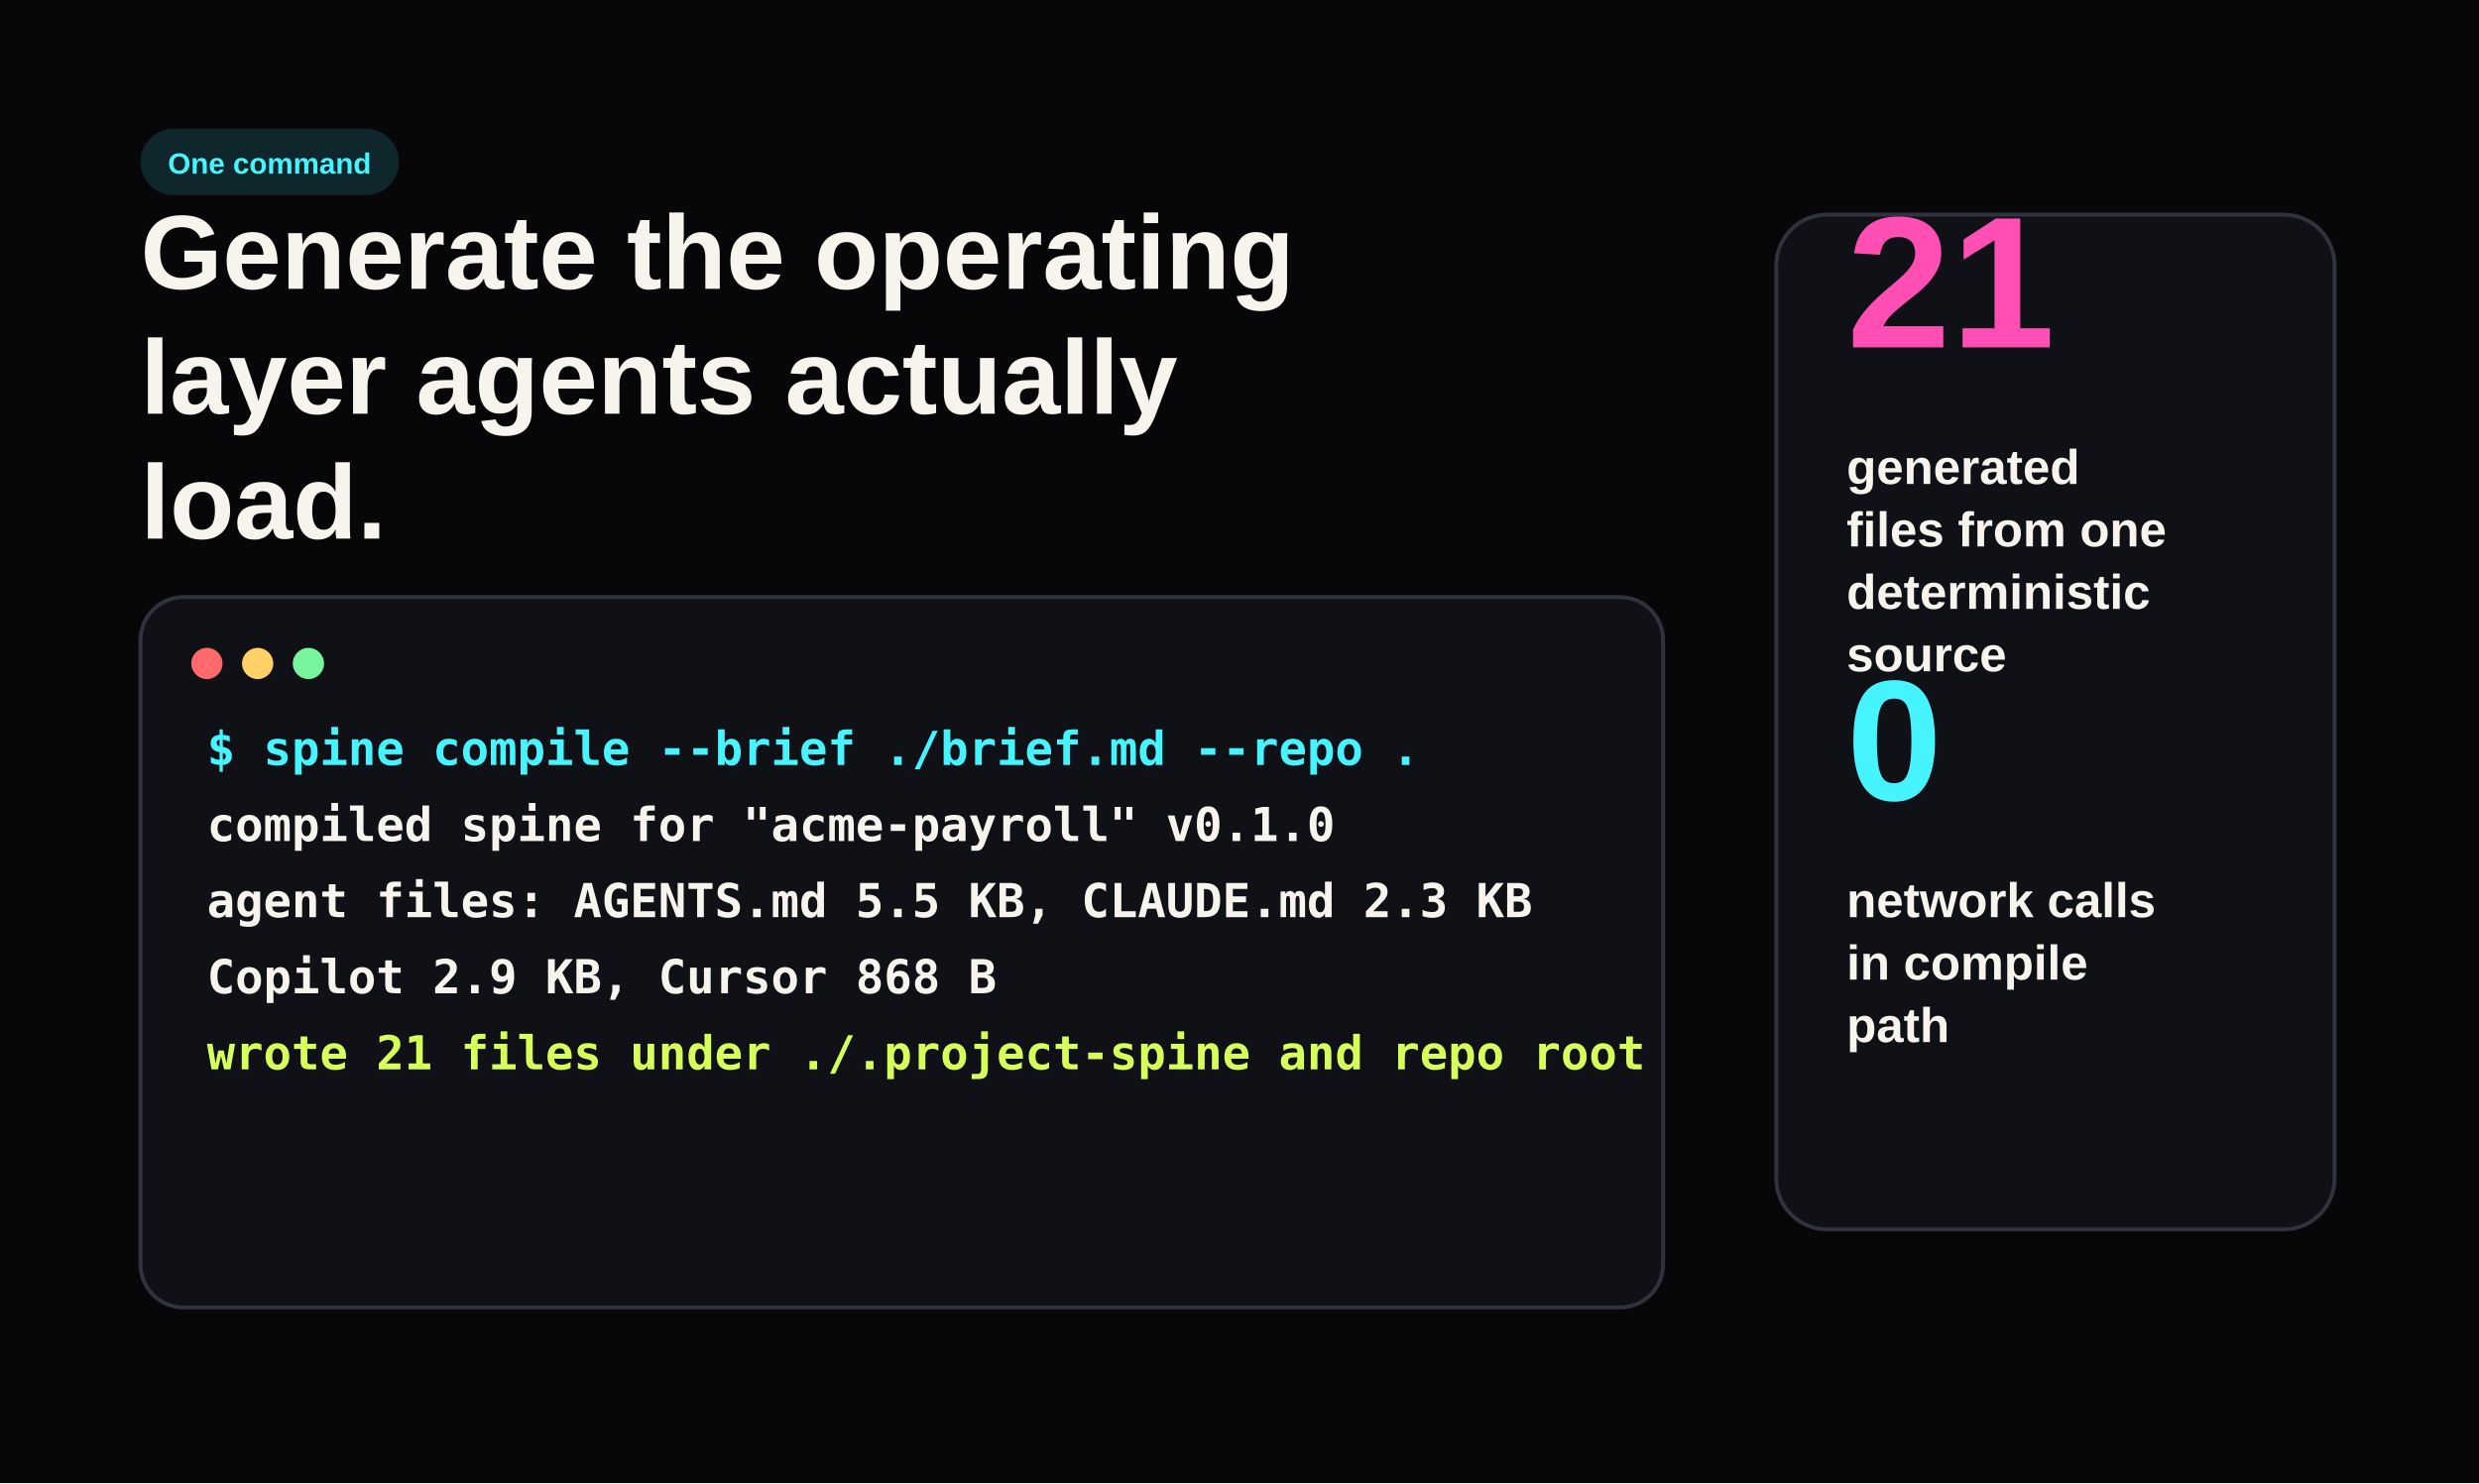
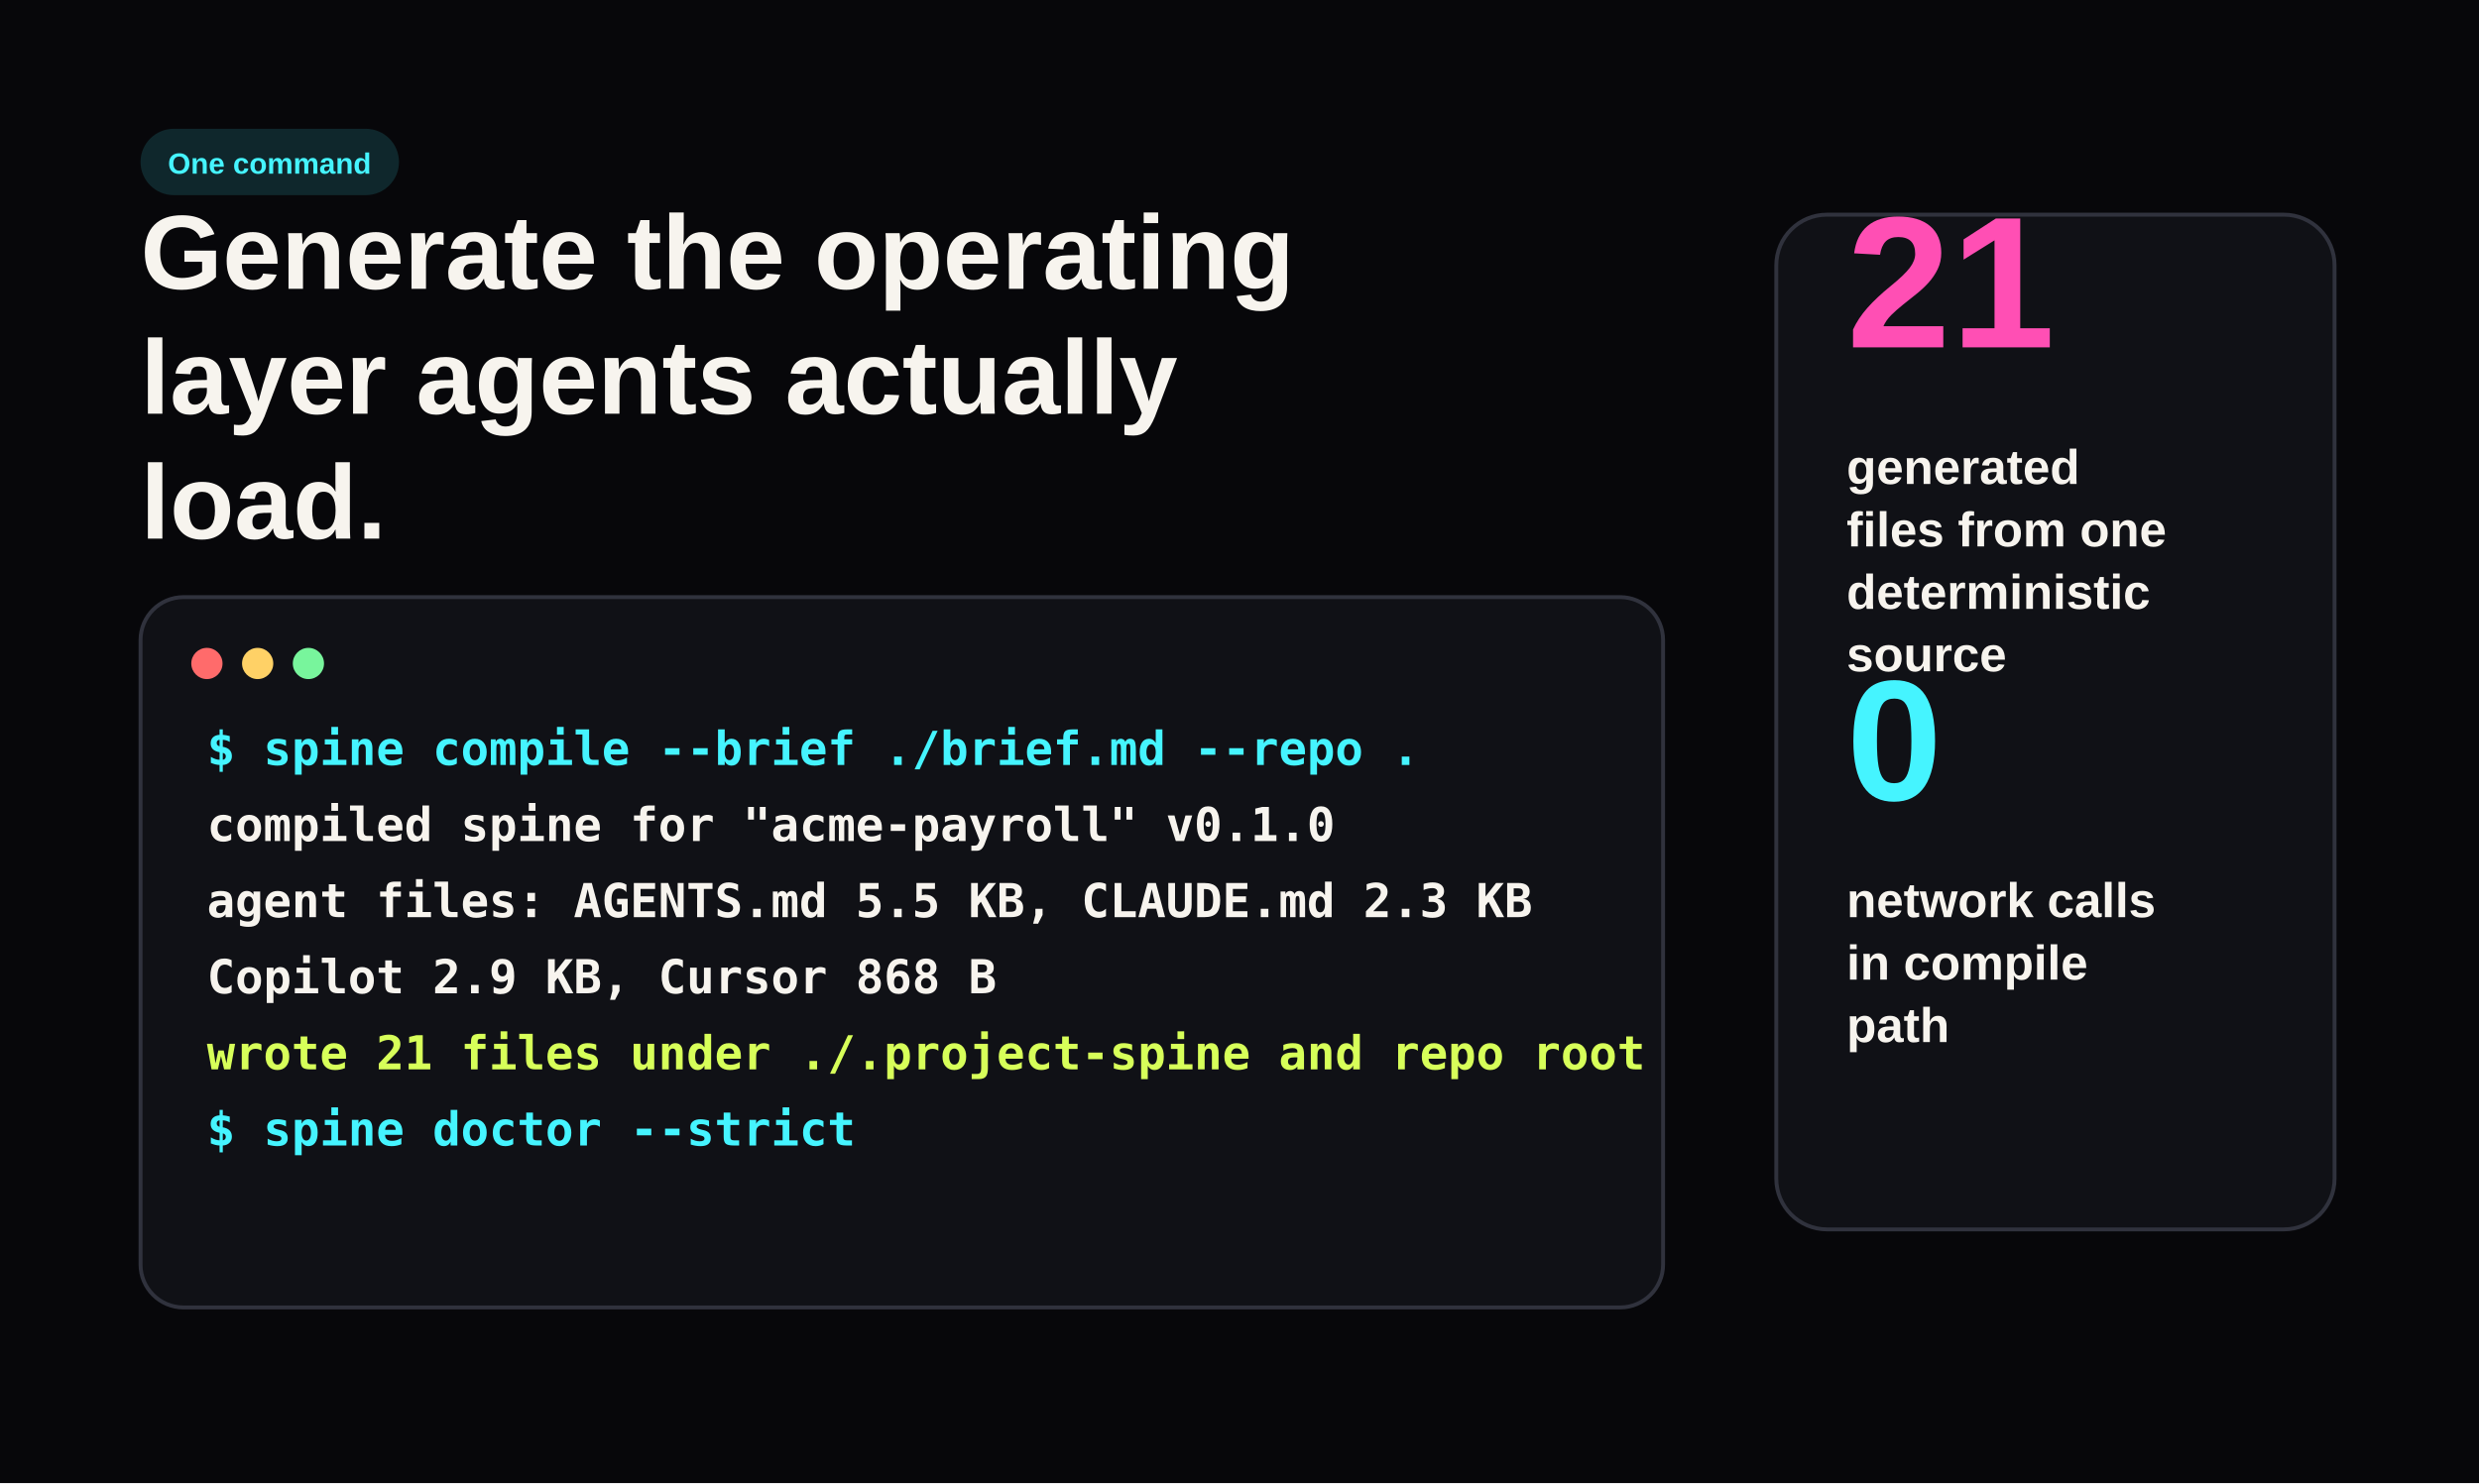
<svg xmlns="http://www.w3.org/2000/svg" width="1270" height="760" viewBox="0 0 1270 760">
  <rect width="1270" height="760" fill="#07070a" />
  <rect x="72" y="66" width="132.4" height="34" rx="17" fill="#45f4ff" opacity="0.14" />
  <text x="86" y="89" font-family="Arial, sans-serif" font-size="15" font-weight="700" fill="#45f4ff">One command</text>
  <text x="72" y="148" font-family="Arial, sans-serif" font-size="54" font-weight="900" fill="#f7f4ee">
    <tspan x="72" dy="0">Generate the operating</tspan>
    <tspan x="72" dy="64">layer agents actually</tspan>
    <tspan x="72" dy="64">load.</tspan>
  </text>
  <rect x="72" y="306" width="780" height="364" rx="22" fill="#101116" stroke="#30323d" stroke-width="2" />
  <circle cx="106" cy="340" r="8" fill="#ff6b6b" />
  <circle cx="132" cy="340" r="8" fill="#ffd166" />
  <circle cx="158" cy="340" r="8" fill="#78f59c" />
  <text x="106" y="392" font-family="Menlo, Consolas, monospace" font-size="24" font-weight="700" fill="#45f4ff">$ spine compile --brief ./brief.md --repo .</text>
  <text x="106" y="431" font-family="Menlo, Consolas, monospace" font-size="24" font-weight="700" fill="#f7f4ee">compiled spine for "acme-payroll" v0.1.0</text>
  <text x="106" y="470" font-family="Menlo, Consolas, monospace" font-size="24" font-weight="700" fill="#f7f4ee">agent files: AGENTS.md 5.5 KB, CLAUDE.md 2.3 KB</text>
  <text x="106" y="509" font-family="Menlo, Consolas, monospace" font-size="24" font-weight="700" fill="#f7f4ee">             Copilot 2.9 KB, Cursor 868 B</text>
  <text x="106" y="548" font-family="Menlo, Consolas, monospace" font-size="24" font-weight="700" fill="#d7ff59">wrote 21 files under ./.project-spine and repo root</text>
+   <text x="106" y="587" font-family="Menlo, Consolas, monospace" font-size="24" font-weight="700" fill="#45f4ff">$ spine doctor --strict</text>
  <rect x="910" y="110" width="286" height="520" rx="26" fill="#101116" stroke="#30323d" stroke-width="2" />
  <text x="946" y="178" font-family="Arial, sans-serif" font-size="96" font-weight="900" fill="#ff4fb4">21</text>
  <text x="946" y="248" font-family="Arial, sans-serif" font-size="25" font-weight="800" fill="#f7f4ee">
    <tspan x="946" dy="0">generated</tspan>
    <tspan x="946" dy="32">files from one</tspan>
    <tspan x="946" dy="32">deterministic</tspan>
    <tspan x="946" dy="32">source</tspan>
  </text>
  <text x="946" y="410" font-family="Arial, sans-serif" font-size="88" font-weight="900" fill="#45f4ff">0</text>
  <text x="946" y="470" font-family="Arial, sans-serif" font-size="25" font-weight="800" fill="#f7f4ee">
    <tspan x="946" dy="0">network calls</tspan>
    <tspan x="946" dy="32">in compile</tspan>
    <tspan x="946" dy="32">path</tspan>
  </text>
</svg>
